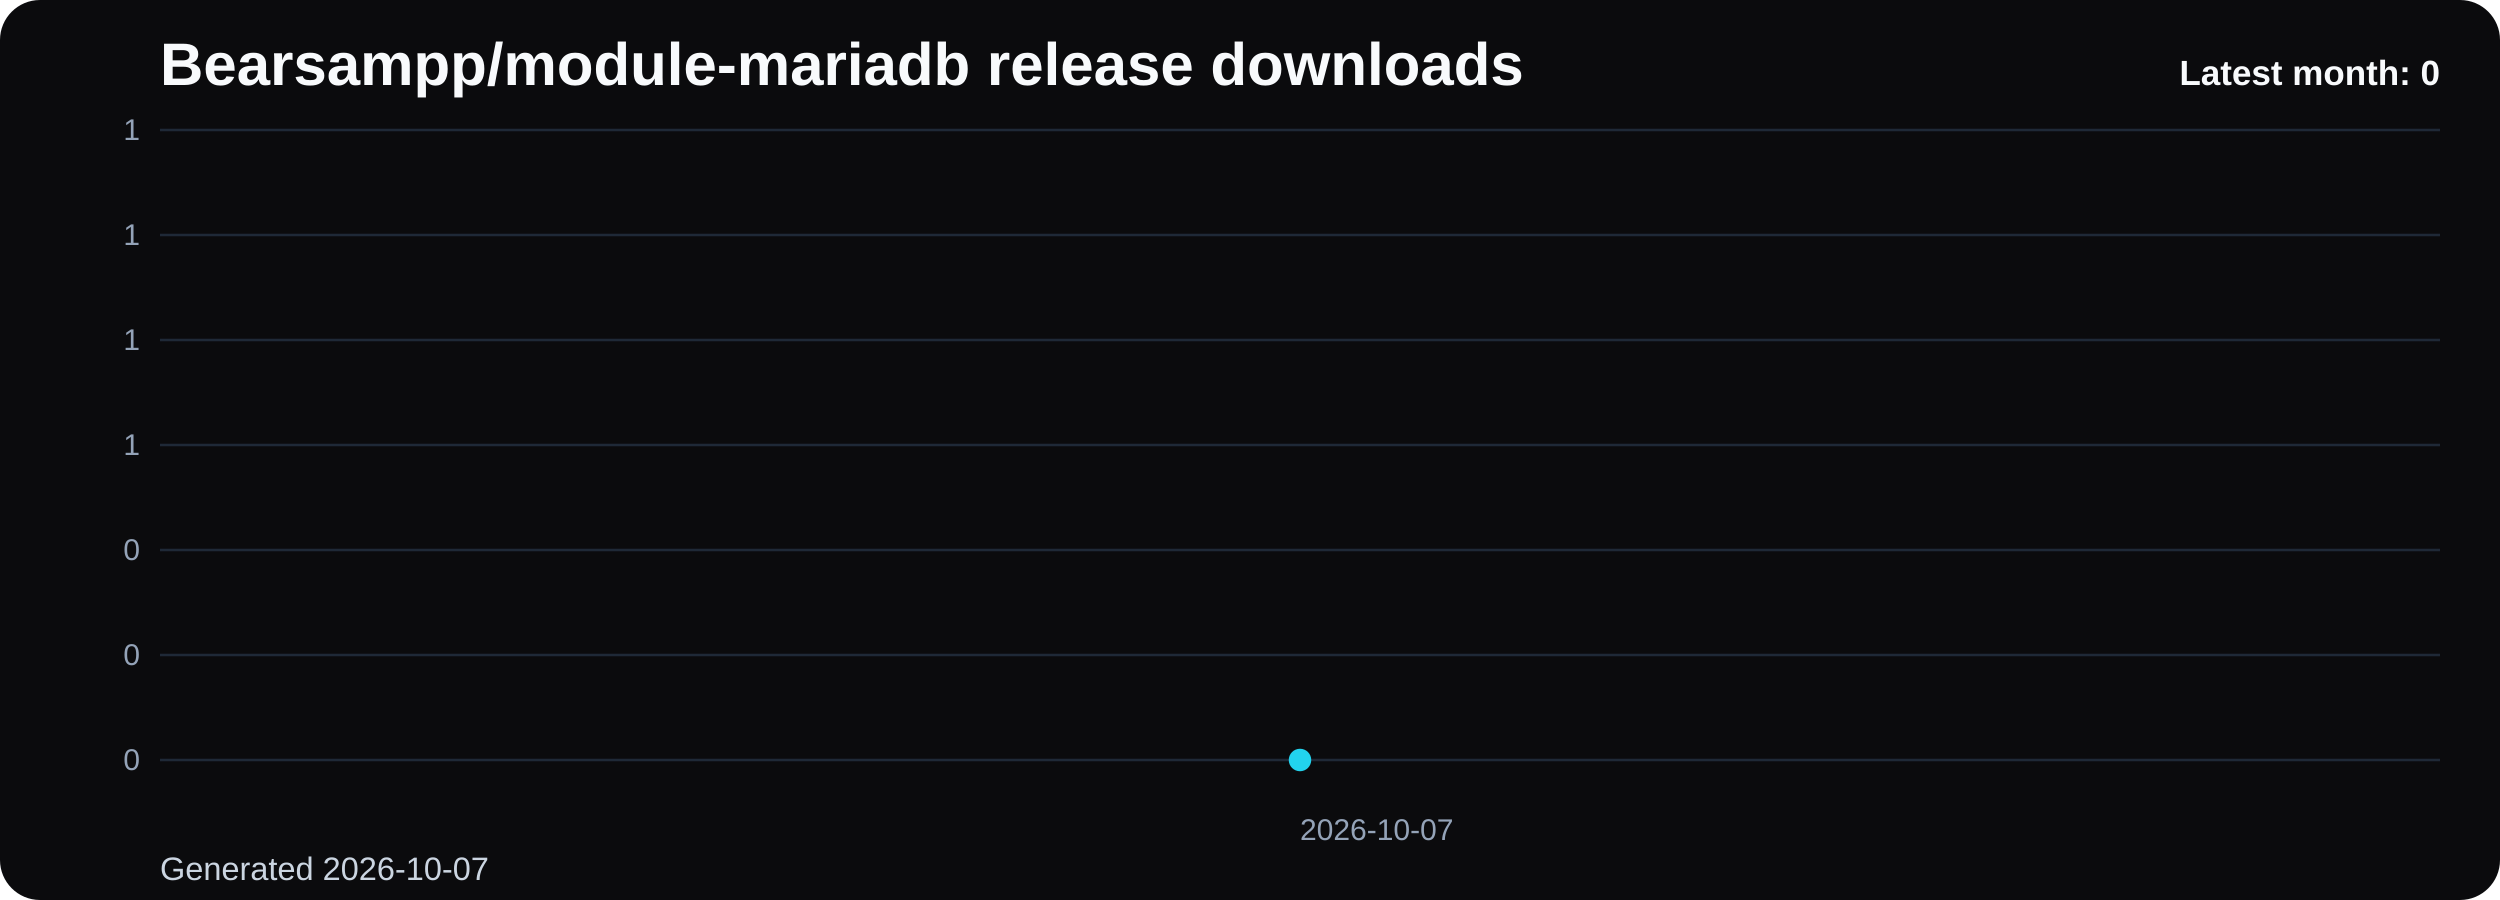
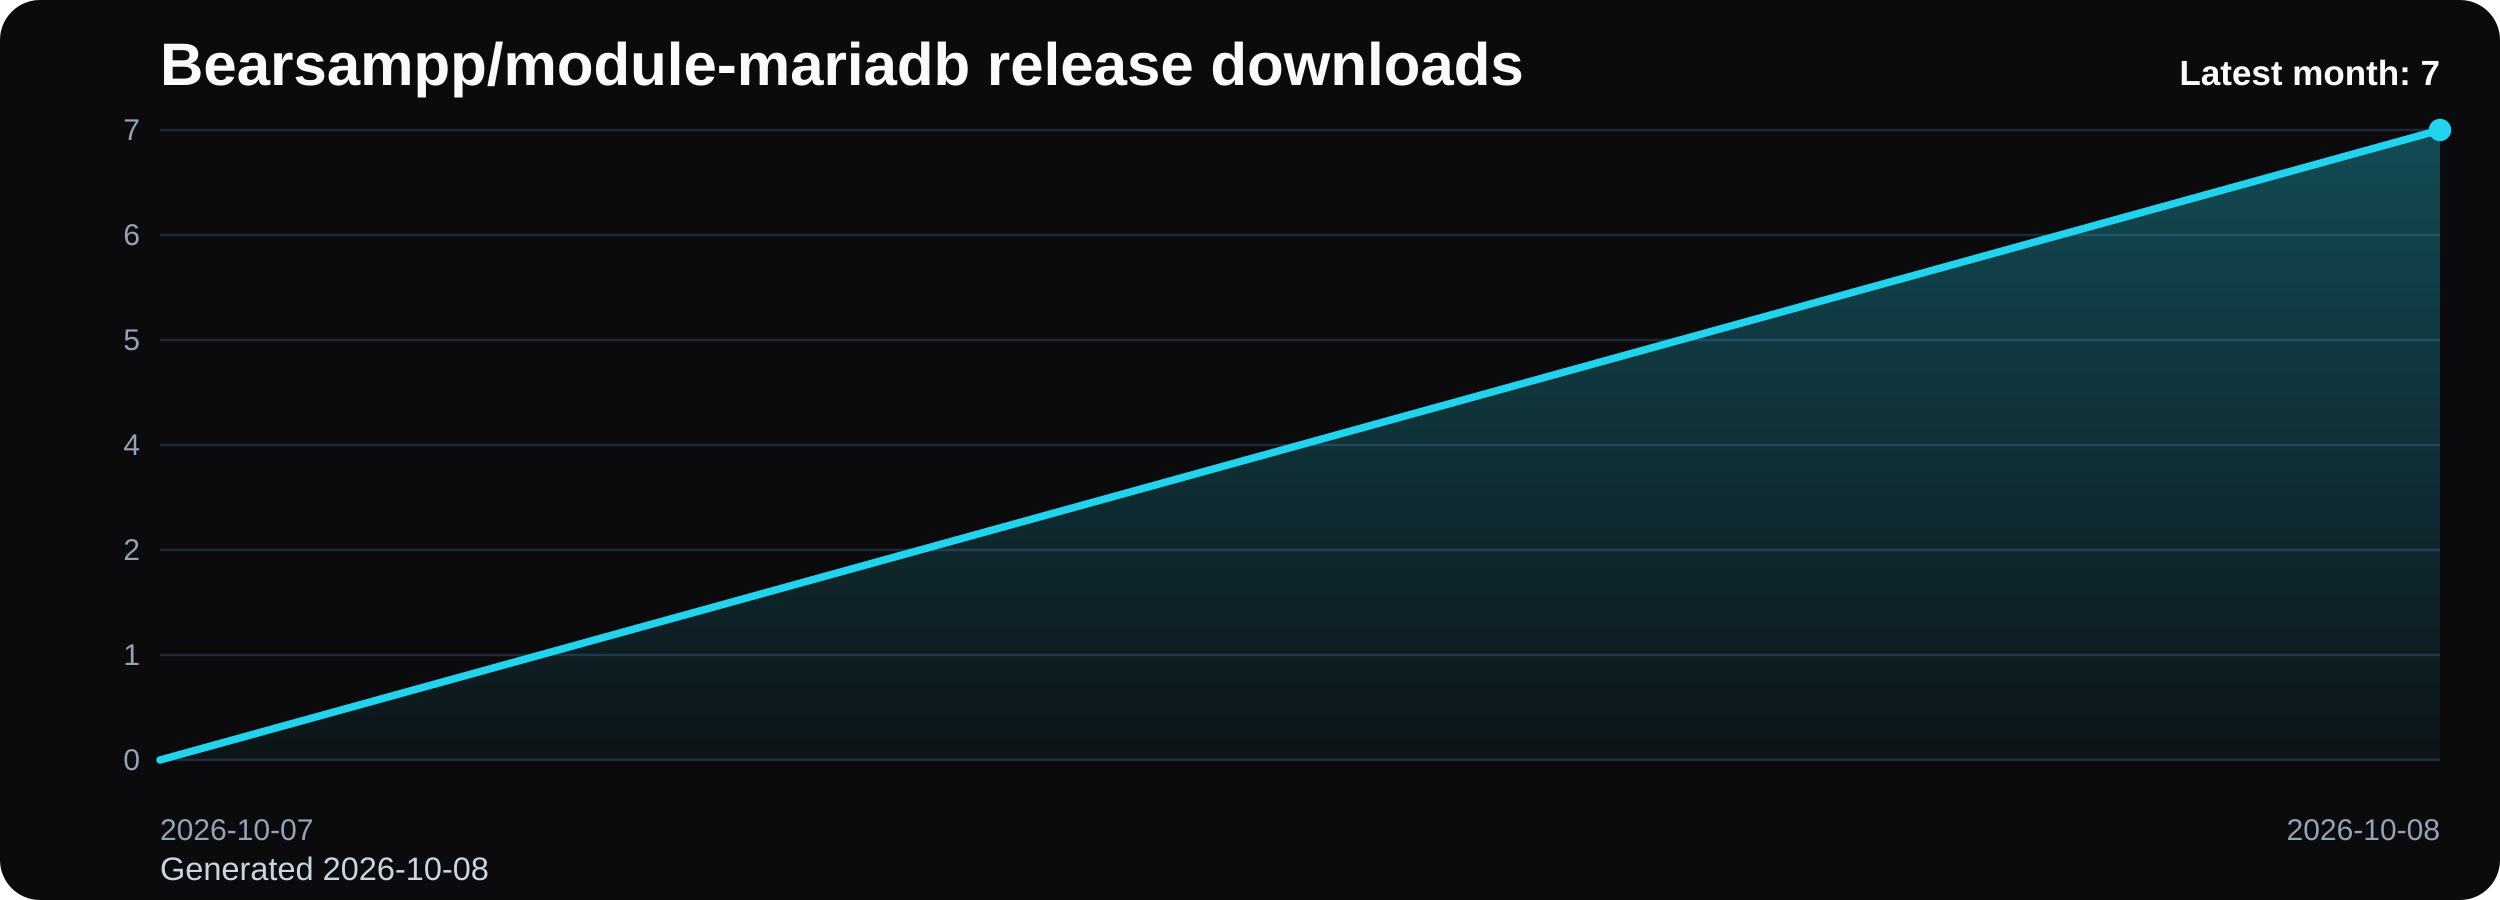
<svg xmlns="http://www.w3.org/2000/svg" viewBox="0 0 1000 360" role="img" aria-label="Bearsampp/module-mariadb release downloads chart">
  <defs>
    <linearGradient id="fill-monthly-black" x1="0" y1="0" x2="0" y2="1">
      <stop offset="0%" stop-color="#22d3ee" stop-opacity="0.32" />
      <stop offset="100%" stop-color="#22d3ee" stop-opacity="0.05" />
    </linearGradient>
    <style>
      .bg { fill: #0b0b0d; }
      .title { font: 700 24px Arial, sans-serif; fill: #f8fafc; }
      .sub { font: 400 13px Arial, sans-serif; fill: #cbd5e1; }
      .grid { stroke: #1f2937; stroke-width: 1; }
      .axis { font: 400 12px Arial, sans-serif; fill: #94a3b8; }
      .line { fill: none; stroke: #22d3ee; stroke-width: 3; stroke-linecap: round; stroke-linejoin: round; }
      .dot { fill: #22d3ee; }
      .value { font: 600 11px Arial, sans-serif; fill: #cbd5e1; }
      .latest { font: 700 14px Arial, sans-serif; fill: #f8fafc; }
    </style>
  </defs>
  <rect class="bg" x="0" y="0" width="1000" height="360" rx="16" />
  <text class="title" x="64" y="34">Bearsampp/module-mariadb release downloads</text>
-   <text class="sub" x="64" y="352">Generated 2026-10-07</text>
+   <text class="sub" x="64" y="352">Generated 2026-10-08</text>
  <line x1="64" y1="52.00" x2="976" y2="52.00" class="grid" />
-   <text x="56" y="56.00" text-anchor="end" class="axis">1</text>
+   <text x="56" y="56.00" text-anchor="end" class="axis">7</text>
  <line x1="64" y1="94.00" x2="976" y2="94.00" class="grid" />
-   <text x="56" y="98.00" text-anchor="end" class="axis">1</text>
+   <text x="56" y="98.00" text-anchor="end" class="axis">6</text>
  <line x1="64" y1="136.00" x2="976" y2="136.00" class="grid" />
-   <text x="56" y="140.00" text-anchor="end" class="axis">1</text>
+   <text x="56" y="140.00" text-anchor="end" class="axis">5</text>
  <line x1="64" y1="178.00" x2="976" y2="178.00" class="grid" />
-   <text x="56" y="182.00" text-anchor="end" class="axis">1</text>
+   <text x="56" y="182.00" text-anchor="end" class="axis">4</text>
  <line x1="64" y1="220.00" x2="976" y2="220.00" class="grid" />
-   <text x="56" y="224.00" text-anchor="end" class="axis">0</text>
+   <text x="56" y="224.00" text-anchor="end" class="axis">2</text>
  <line x1="64" y1="262.00" x2="976" y2="262.00" class="grid" />
-   <text x="56" y="266.00" text-anchor="end" class="axis">0</text>
+   <text x="56" y="266.00" text-anchor="end" class="axis">1</text>
  <line x1="64" y1="304.00" x2="976" y2="304.00" class="grid" />
  <text x="56" y="308.00" text-anchor="end" class="axis">0</text>
-   <path d="M 520.00 304 L 520.00 304.00 L 520.00 304 Z" fill="url(#fill-monthly-black)" />
-   <polyline class="line" points="520.00,304.00" />
-   <circle class="dot" cx="520.00" cy="304.00" r="4.5" />
-   <text class="axis" x="520.00" y="336" text-anchor="start">2026-10-07</text>
-   <text class="latest" x="976" y="34" text-anchor="end">Latest month: 0</text>
+   <path d="M 64.00 304 L 64.00 304.00 L 976.00 52.00 L 976.00 304 Z" fill="url(#fill-monthly-black)" />
+   <polyline class="line" points="64.00,304.00 976.00,52.00" />
+   <circle class="dot" cx="976.00" cy="52.00" r="4.5" />
+   <text class="axis" x="64.00" y="336" text-anchor="start">2026-10-07</text>
+   <text class="axis" x="976.00" y="336" text-anchor="end">2026-10-08</text>
+   <text class="latest" x="976" y="34" text-anchor="end">Latest month: 7</text>
</svg>
